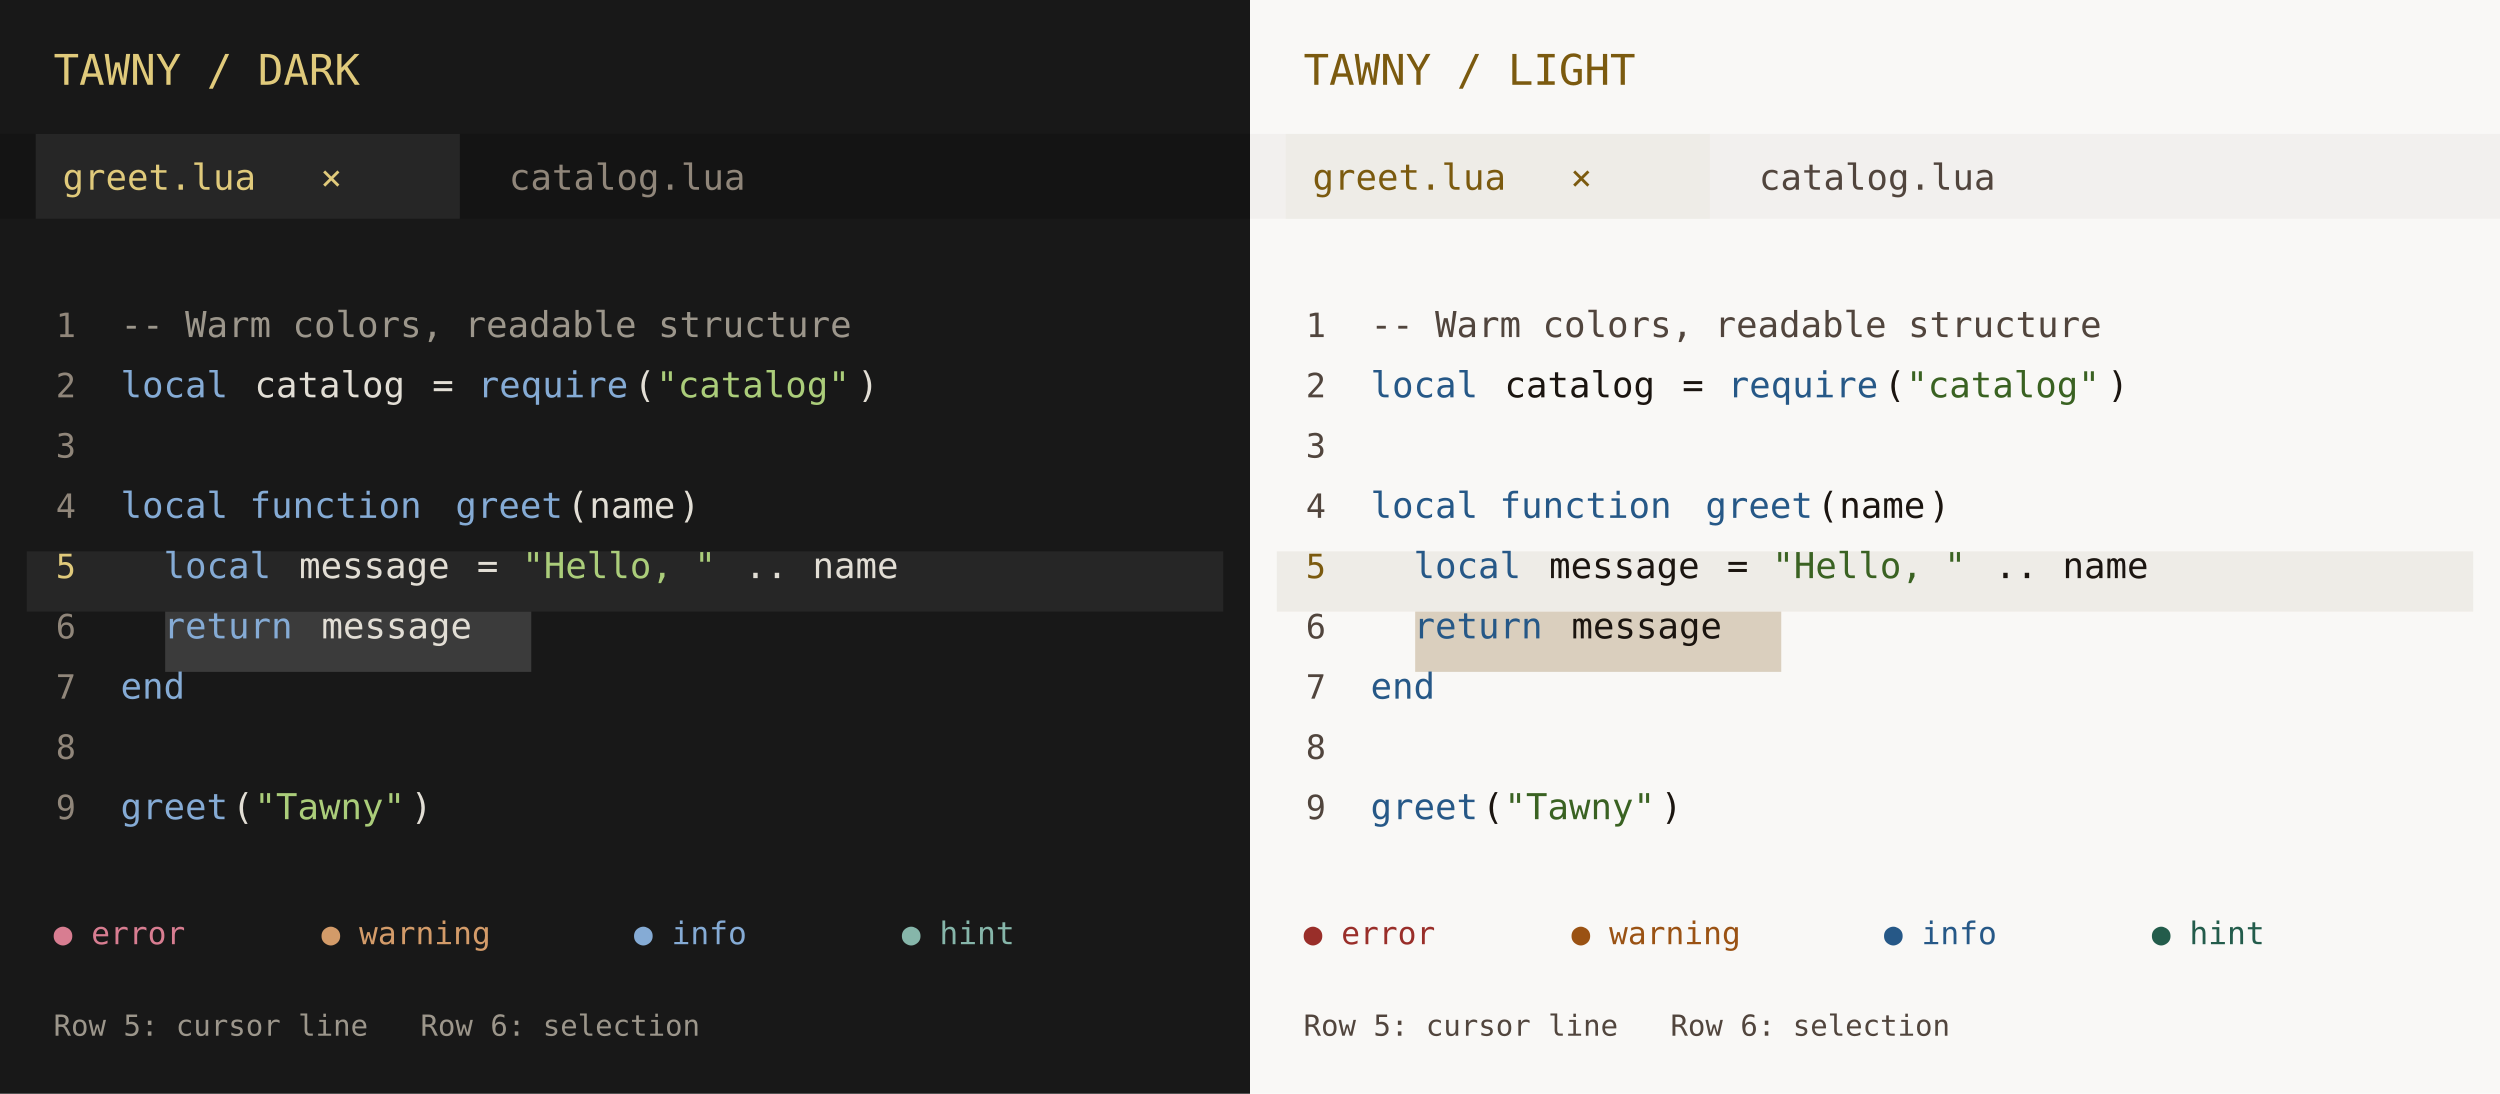
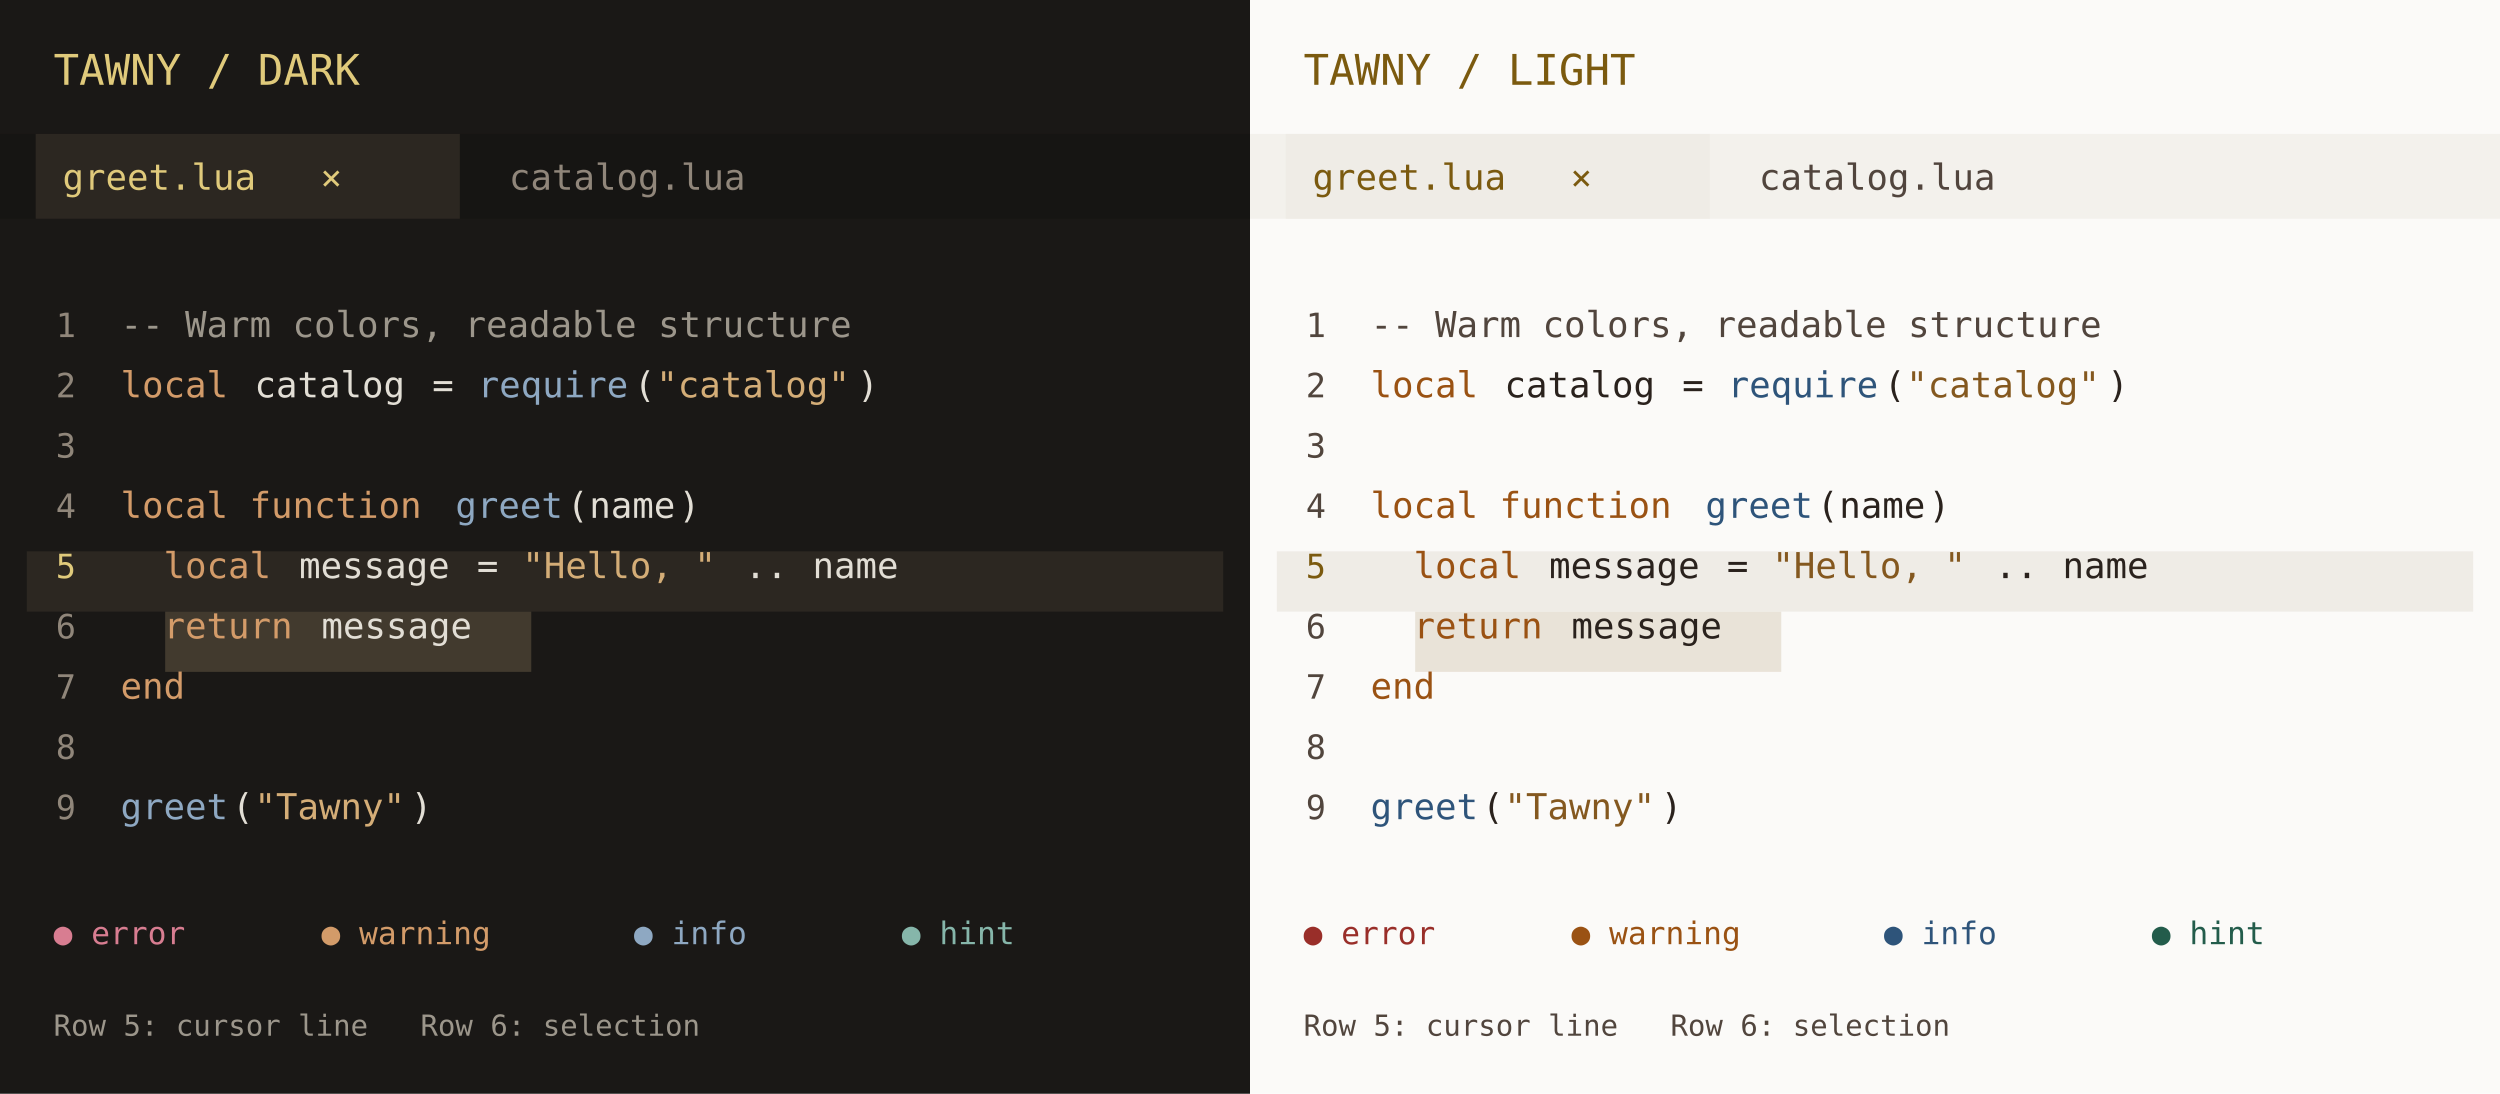
<svg xmlns="http://www.w3.org/2000/svg" width="1120" height="490" viewBox="0 0 1120 490">
-   <rect x="0" y="0" width="560" height="490" fill="#181818" />
+   <rect x="0" y="0" width="560" height="490" fill="#1a1816" />
  <g font-family="Menlo,DejaVu Sans Mono,monospace" xml:space="preserve">
    <text x="24" y="38" fill="#e0ca7b" font-size="19">TAWNY / DARK</text>
-     <rect x="0" y="60" width="560" height="38" fill="#141414" />
-     <rect x="16" y="60" width="190" height="38" fill="#262626" />
+     <rect x="0" y="60" width="560" height="38" fill="#161513" />
+     <rect x="16" y="60" width="190" height="38" fill="#2c2721" />
    <text x="28" y="85" fill="#e0ca7b" font-size="16">greet.lua   ×</text>
    <text x="228" y="85" fill="#90867a" font-size="16">catalog.lua</text>
-     <rect x="12" y="247" width="536" height="27" fill="#262626" />
-     <rect x="74" y="274" width="164" height="27" fill="#3b3b3b" />
+     <rect x="12" y="247" width="536" height="27" fill="#2c2721" />
+     <rect x="74" y="274" width="164" height="27" fill="#423a2e" />
    <text x="25" y="151" fill="#90867a" font-size="15">1</text>
    <text x="54" y="151" fill="#9c968b" font-size="16">-- Warm colors, readable structure</text>
    <text x="25" y="178" fill="#90867a" font-size="15">2</text>
-     <text x="54" y="178" fill="#85abd5" font-size="16">local </text>
+     <text x="54" y="178" fill="#d39b69" font-size="16">local </text>
    <text x="114" y="178" fill="#e2ded5" font-size="16">catalog</text>
    <text x="184" y="178" fill="#e2ded5" font-size="16"> = </text>
-     <text x="214" y="178" fill="#85abd5" font-size="16">require</text>
+     <text x="214" y="178" fill="#8ea8c2" font-size="16">require</text>
    <text x="284" y="178" fill="#e2ded5" font-size="16">(</text>
-     <text x="294" y="178" fill="#abcd7a" font-size="16">"catalog"</text>
+     <text x="294" y="178" fill="#d4ad77" font-size="16">"catalog"</text>
    <text x="384" y="178" fill="#e2ded5" font-size="16">)</text>
    <text x="25" y="205" fill="#90867a" font-size="15">3</text>
    <text x="25" y="232" fill="#90867a" font-size="15">4</text>
-     <text x="54" y="232" fill="#85abd5" font-size="16">local function </text>
-     <text x="204" y="232" fill="#85abd5" font-size="16">greet</text>
+     <text x="54" y="232" fill="#d39b69" font-size="16">local function </text>
+     <text x="204" y="232" fill="#8ea8c2" font-size="16">greet</text>
    <text x="254" y="232" fill="#e2ded5" font-size="16">(</text>
    <text x="264" y="232" fill="#e2ded5" font-size="16">name</text>
    <text x="304" y="232" fill="#e2ded5" font-size="16">)</text>
    <text x="25" y="259" fill="#e0ca7b" font-size="15">5</text>
-     <text x="54" y="259" fill="#85abd5" font-size="16">  local </text>
+     <text x="54" y="259" fill="#d39b69" font-size="16">  local </text>
    <text x="134" y="259" fill="#e2ded5" font-size="16">message</text>
    <text x="204" y="259" fill="#e2ded5" font-size="16"> = </text>
-     <text x="234" y="259" fill="#abcd7a" font-size="16">"Hello, "</text>
+     <text x="234" y="259" fill="#d4ad77" font-size="16">"Hello, "</text>
    <text x="324" y="259" fill="#e2ded5" font-size="16"> .. </text>
    <text x="364" y="259" fill="#e2ded5" font-size="16">name</text>
    <text x="25" y="286" fill="#90867a" font-size="15">6</text>
-     <text x="54" y="286" fill="#85abd5" font-size="16">  return </text>
+     <text x="54" y="286" fill="#d39b69" font-size="16">  return </text>
    <text x="144" y="286" fill="#e2ded5" font-size="16">message</text>
    <text x="25" y="313" fill="#90867a" font-size="15">7</text>
-     <text x="54" y="313" fill="#85abd5" font-size="16">end</text>
+     <text x="54" y="313" fill="#d39b69" font-size="16">end</text>
    <text x="25" y="340" fill="#90867a" font-size="15">8</text>
    <text x="25" y="367" fill="#90867a" font-size="15">9</text>
-     <text x="54" y="367" fill="#85abd5" font-size="16">greet</text>
+     <text x="54" y="367" fill="#8ea8c2" font-size="16">greet</text>
    <text x="104" y="367" fill="#e2ded5" font-size="16">(</text>
-     <text x="114" y="367" fill="#abcd7a" font-size="16">"Tawny"</text>
+     <text x="114" y="367" fill="#d4ad77" font-size="16">"Tawny"</text>
    <text x="184" y="367" fill="#e2ded5" font-size="16">)</text>
    <text x="24" y="423" fill="#d87d91" font-size="14">● error</text>
    <text x="144" y="423" fill="#d39b69" font-size="14">● warning</text>
-     <text x="284" y="423" fill="#85abd5" font-size="14">● info</text>
+     <text x="284" y="423" fill="#8ea8c2" font-size="14">● info</text>
    <text x="404" y="423" fill="#86b6aa" font-size="14">● hint</text>
    <text x="24" y="464" fill="#9c968b" font-size="13">Row 5: cursor line   Row 6: selection</text>
  </g>
-   <rect x="560" y="0" width="560" height="490" fill="#f9f8f6" />
+   <rect x="560" y="0" width="560" height="490" fill="#fbfaf8" />
  <g font-family="Menlo,DejaVu Sans Mono,monospace" xml:space="preserve">
    <text x="584" y="38" fill="#7b5a0f" font-size="19">TAWNY / LIGHT</text>
-     <rect x="560" y="60" width="560" height="38" fill="#f2f0ee" />
-     <rect x="576" y="60" width="190" height="38" fill="#eeece7" />
+     <rect x="560" y="60" width="560" height="38" fill="#f3f1ec" />
+     <rect x="576" y="60" width="190" height="38" fill="#efece6" />
    <text x="588" y="85" fill="#7b5a0f" font-size="16">greet.lua   ×</text>
    <text x="788" y="85" fill="#51453d" font-size="16">catalog.lua</text>
-     <rect x="572" y="247" width="536" height="27" fill="#eeece7" />
-     <rect x="634" y="274" width="164" height="27" fill="#dacfbe" />
+     <rect x="572" y="247" width="536" height="27" fill="#efece6" />
+     <rect x="634" y="274" width="164" height="27" fill="#e9e3d8" />
    <text x="585" y="151" fill="#51453d" font-size="15">1</text>
    <text x="614" y="151" fill="#51453d" font-size="16">-- Warm colors, readable structure</text>
    <text x="585" y="178" fill="#51453d" font-size="15">2</text>
-     <text x="614" y="178" fill="#265887" font-size="16">local </text>
-     <text x="674" y="178" fill="#1b1510" font-size="16">catalog</text>
-     <text x="744" y="178" fill="#1b1510" font-size="16"> = </text>
-     <text x="774" y="178" fill="#265887" font-size="16">require</text>
-     <text x="844" y="178" fill="#1b1510" font-size="16">(</text>
-     <text x="854" y="178" fill="#3a6222" font-size="16">"catalog"</text>
-     <text x="944" y="178" fill="#1b1510" font-size="16">)</text>
+     <text x="614" y="178" fill="#9a5213" font-size="16">local </text>
+     <text x="674" y="178" fill="#2a221d" font-size="16">catalog</text>
+     <text x="744" y="178" fill="#2a221d" font-size="16"> = </text>
+     <text x="774" y="178" fill="#2e547a" font-size="16">require</text>
+     <text x="844" y="178" fill="#2a221d" font-size="16">(</text>
+     <text x="854" y="178" fill="#84581f" font-size="16">"catalog"</text>
+     <text x="944" y="178" fill="#2a221d" font-size="16">)</text>
    <text x="585" y="205" fill="#51453d" font-size="15">3</text>
    <text x="585" y="232" fill="#51453d" font-size="15">4</text>
-     <text x="614" y="232" fill="#265887" font-size="16">local function </text>
-     <text x="764" y="232" fill="#265887" font-size="16">greet</text>
-     <text x="814" y="232" fill="#1b1510" font-size="16">(</text>
-     <text x="824" y="232" fill="#1b1510" font-size="16">name</text>
-     <text x="864" y="232" fill="#1b1510" font-size="16">)</text>
+     <text x="614" y="232" fill="#9a5213" font-size="16">local function </text>
+     <text x="764" y="232" fill="#2e547a" font-size="16">greet</text>
+     <text x="814" y="232" fill="#2a221d" font-size="16">(</text>
+     <text x="824" y="232" fill="#2a221d" font-size="16">name</text>
+     <text x="864" y="232" fill="#2a221d" font-size="16">)</text>
    <text x="585" y="259" fill="#7b5a0f" font-size="15">5</text>
-     <text x="614" y="259" fill="#265887" font-size="16">  local </text>
-     <text x="694" y="259" fill="#1b1510" font-size="16">message</text>
-     <text x="764" y="259" fill="#1b1510" font-size="16"> = </text>
-     <text x="794" y="259" fill="#3a6222" font-size="16">"Hello, "</text>
-     <text x="884" y="259" fill="#1b1510" font-size="16"> .. </text>
-     <text x="924" y="259" fill="#1b1510" font-size="16">name</text>
+     <text x="614" y="259" fill="#9a5213" font-size="16">  local </text>
+     <text x="694" y="259" fill="#2a221d" font-size="16">message</text>
+     <text x="764" y="259" fill="#2a221d" font-size="16"> = </text>
+     <text x="794" y="259" fill="#84581f" font-size="16">"Hello, "</text>
+     <text x="884" y="259" fill="#2a221d" font-size="16"> .. </text>
+     <text x="924" y="259" fill="#2a221d" font-size="16">name</text>
    <text x="585" y="286" fill="#51453d" font-size="15">6</text>
-     <text x="614" y="286" fill="#265887" font-size="16">  return </text>
-     <text x="704" y="286" fill="#1b1510" font-size="16">message</text>
+     <text x="614" y="286" fill="#9a5213" font-size="16">  return </text>
+     <text x="704" y="286" fill="#2a221d" font-size="16">message</text>
    <text x="585" y="313" fill="#51453d" font-size="15">7</text>
-     <text x="614" y="313" fill="#265887" font-size="16">end</text>
+     <text x="614" y="313" fill="#9a5213" font-size="16">end</text>
    <text x="585" y="340" fill="#51453d" font-size="15">8</text>
    <text x="585" y="367" fill="#51453d" font-size="15">9</text>
-     <text x="614" y="367" fill="#265887" font-size="16">greet</text>
-     <text x="664" y="367" fill="#1b1510" font-size="16">(</text>
-     <text x="674" y="367" fill="#3a6222" font-size="16">"Tawny"</text>
-     <text x="744" y="367" fill="#1b1510" font-size="16">)</text>
+     <text x="614" y="367" fill="#2e547a" font-size="16">greet</text>
+     <text x="664" y="367" fill="#2a221d" font-size="16">(</text>
+     <text x="674" y="367" fill="#84581f" font-size="16">"Tawny"</text>
+     <text x="744" y="367" fill="#2a221d" font-size="16">)</text>
    <text x="584" y="423" fill="#992e29" font-size="14">● error</text>
    <text x="704" y="423" fill="#9a5213" font-size="14">● warning</text>
-     <text x="844" y="423" fill="#265887" font-size="14">● info</text>
+     <text x="844" y="423" fill="#2e547a" font-size="14">● info</text>
    <text x="964" y="423" fill="#235c4b" font-size="14">● hint</text>
    <text x="584" y="464" fill="#51453d" font-size="13">Row 5: cursor line   Row 6: selection</text>
  </g>
</svg>
